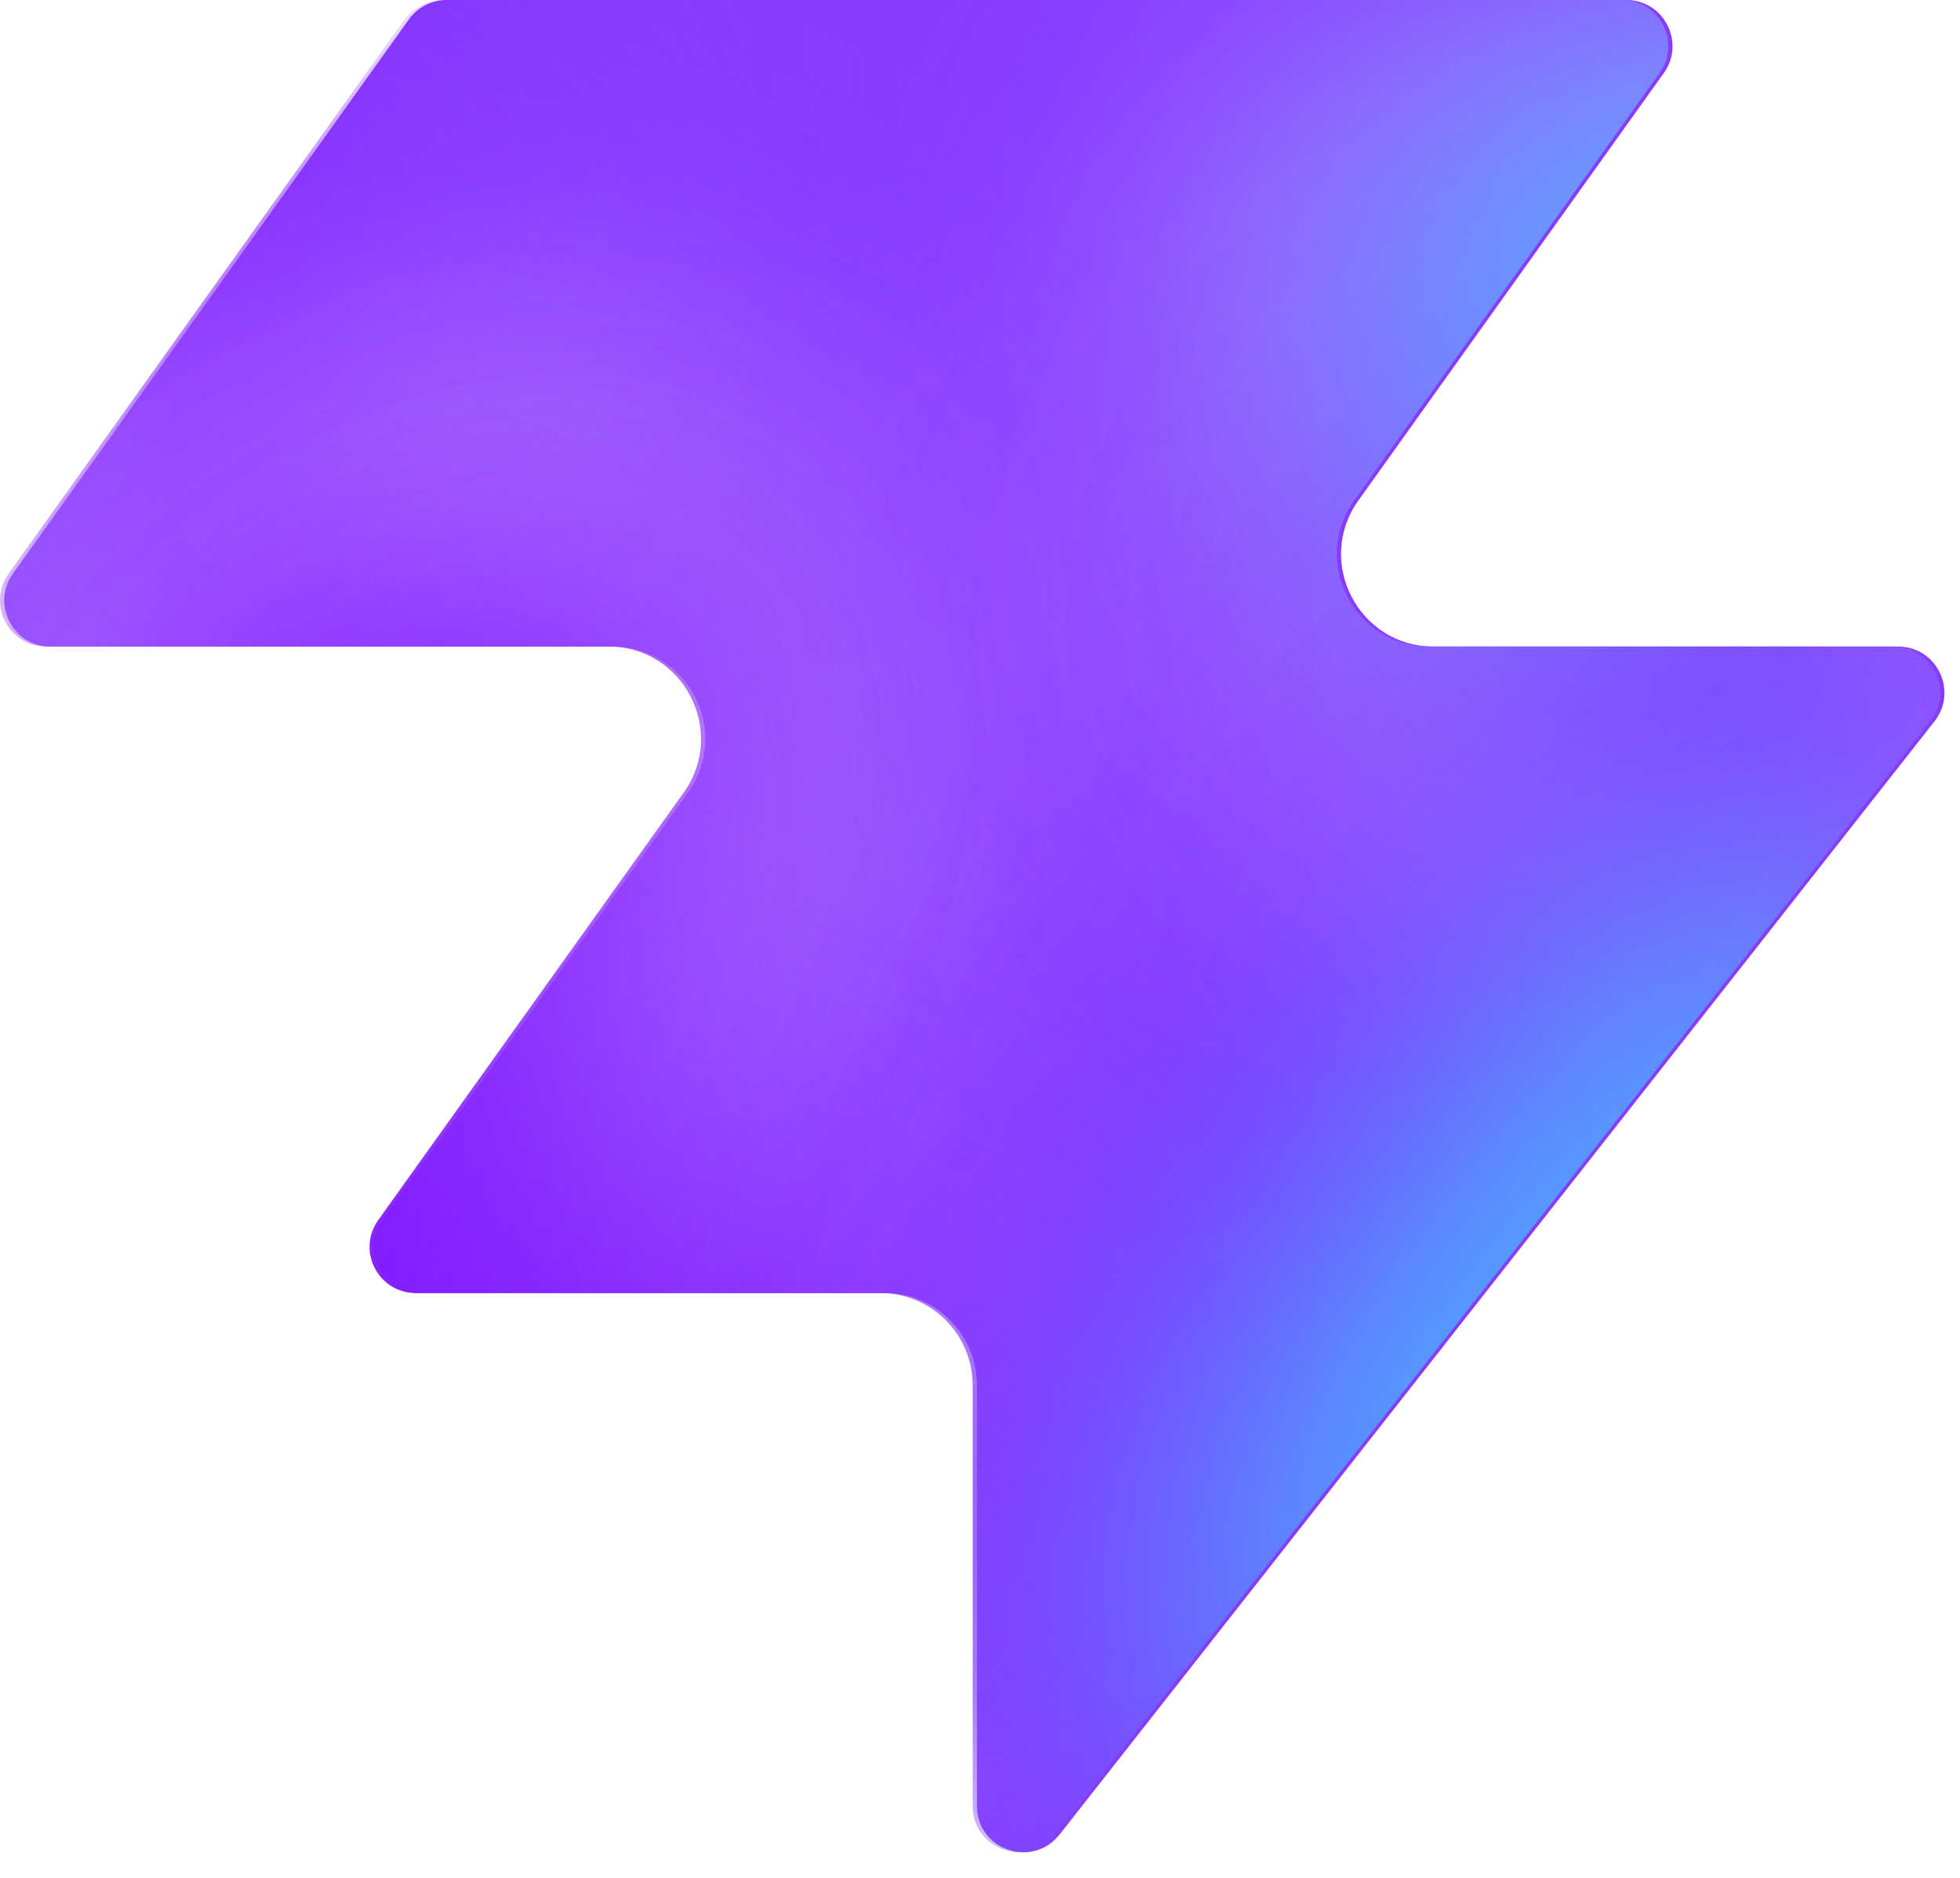
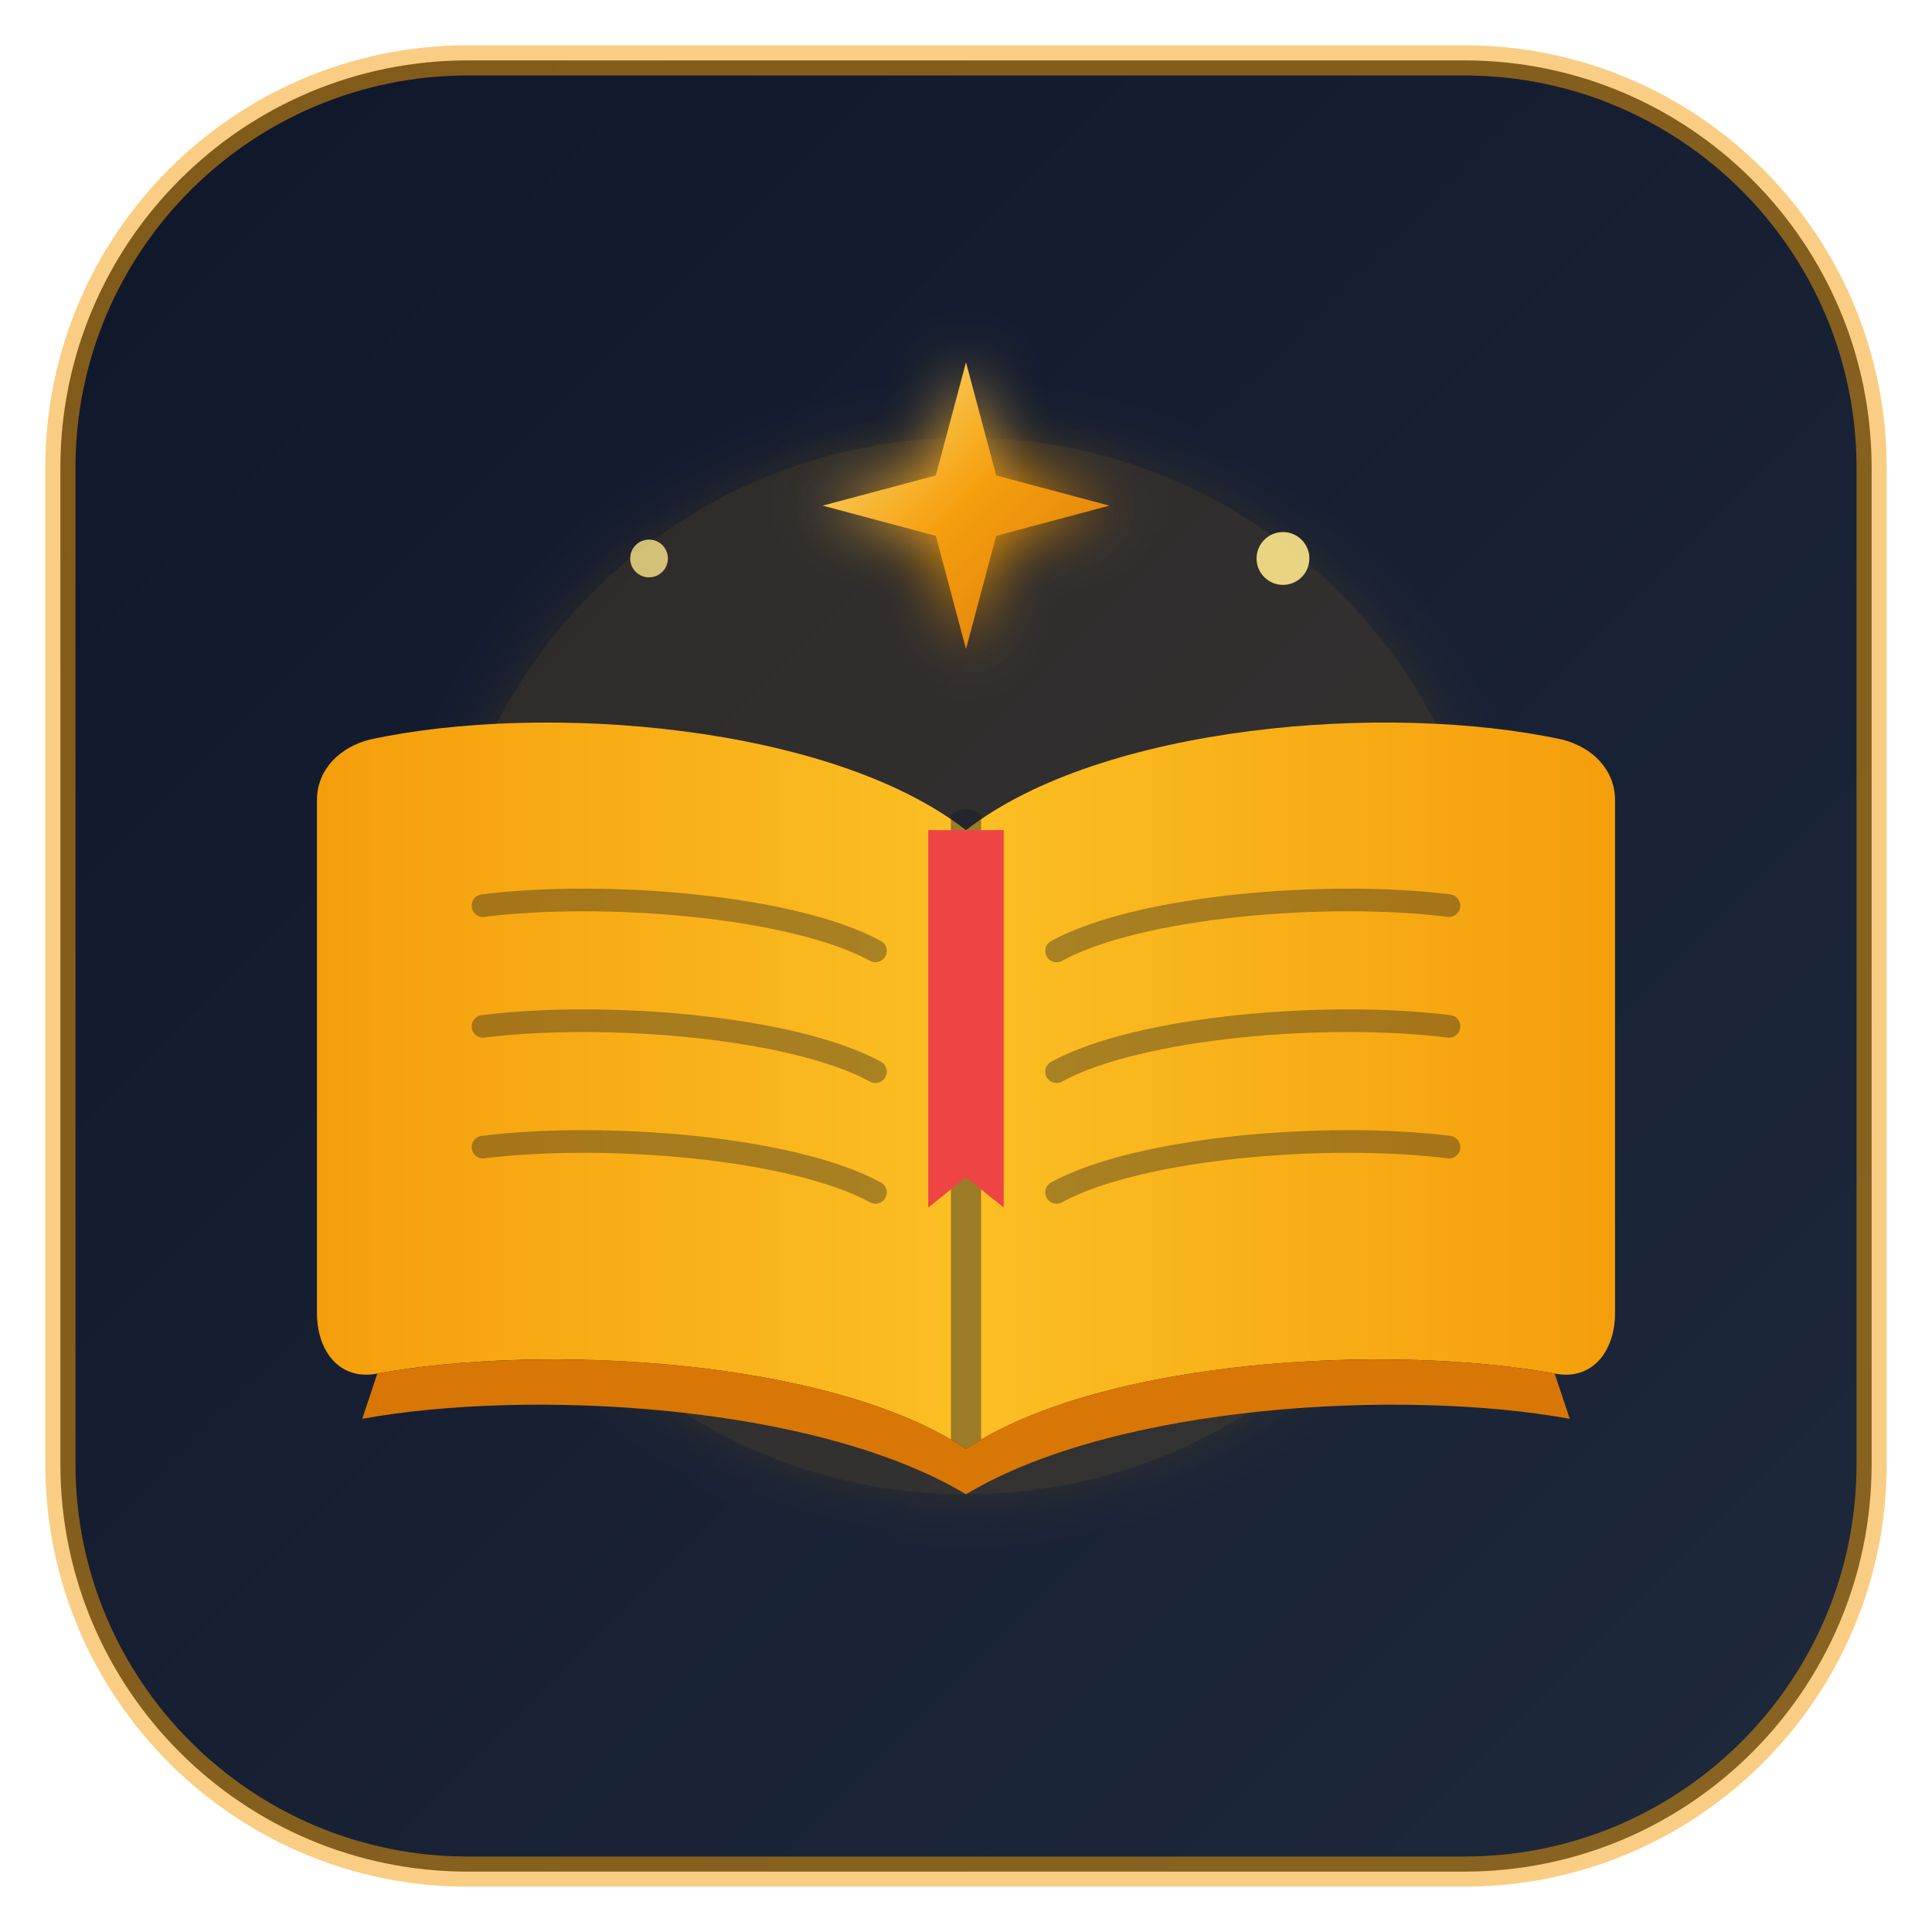
- <svg xmlns="http://www.w3.org/2000/svg" width="48" height="46" fill="none" viewBox="0 0 48 46">
-   <path fill="#863bff" d="M25.946 44.938c-.664.845-2.021.375-2.021-.698V33.937a2.26 2.26 0 0 0-2.262-2.262H10.287c-.92 0-1.456-1.04-.92-1.788l7.48-10.471c1.07-1.497 0-3.578-1.842-3.578H1.237c-.92 0-1.456-1.04-.92-1.788L10.013.474c.214-.297.556-.474.92-.474h28.894c.92 0 1.456 1.04.92 1.788l-7.48 10.471c-1.07 1.498 0 3.579 1.842 3.579h11.377c.943 0 1.473 1.088.89 1.83L25.947 44.94z" style="fill:#863bff;fill:color(display-p3 .525 .23 1);fill-opacity:1" />
-   <mask id="a" width="48" height="46" x="0" y="0" maskUnits="userSpaceOnUse" style="mask-type:alpha">
-     <path fill="#000" d="M25.842 44.938c-.664.844-2.021.375-2.021-.698V33.937a2.26 2.26 0 0 0-2.262-2.262H10.183c-.92 0-1.456-1.04-.92-1.788l7.48-10.471c1.07-1.498 0-3.579-1.842-3.579H1.133c-.92 0-1.456-1.04-.92-1.787L9.91.473c.214-.297.556-.474.92-.474h28.894c.92 0 1.456 1.04.92 1.788l-7.48 10.471c-1.07 1.498 0 3.578 1.842 3.578h11.377c.943 0 1.473 1.088.89 1.832L25.843 44.94z" style="fill:#000;fill-opacity:1" />
-   </mask>
-   <g mask="url(#a)">
-     <g filter="url(#b)">
-       <ellipse cx="5.508" cy="14.704" fill="#ede6ff" rx="5.508" ry="14.704" style="fill:#ede6ff;fill:color(display-p3 .927 .903 1);fill-opacity:1" transform="matrix(.00324 1 1 -.00324 -4.47 31.516)" />
-     </g>
-     <g filter="url(#c)">
-       <ellipse cx="10.399" cy="29.851" fill="#ede6ff" rx="10.399" ry="29.851" style="fill:#ede6ff;fill:color(display-p3 .927 .903 1);fill-opacity:1" transform="matrix(.00324 1 1 -.00324 -39.328 7.883)" />
-     </g>
-     <g filter="url(#d)">
-       <ellipse cx="5.508" cy="30.487" fill="#7e14ff" rx="5.508" ry="30.487" style="fill:#7e14ff;fill:color(display-p3 .492 .077 1);fill-opacity:1" transform="rotate(89.814 -25.913 -14.639)scale(1 -1)" />
-     </g>
-     <g filter="url(#e)">
-       <ellipse cx="5.508" cy="30.599" fill="#7e14ff" rx="5.508" ry="30.599" style="fill:#7e14ff;fill:color(display-p3 .492 .077 1);fill-opacity:1" transform="rotate(89.814 -32.644 -3.334)scale(1 -1)" />
-     </g>
-     <g filter="url(#f)">
-       <ellipse cx="5.508" cy="30.599" fill="#7e14ff" rx="5.508" ry="30.599" style="fill:#7e14ff;fill:color(display-p3 .492 .077 1);fill-opacity:1" transform="matrix(.00324 1 1 -.00324 -34.34 30.47)" />
-     </g>
-     <g filter="url(#g)">
-       <ellipse cx="14.072" cy="22.078" fill="#ede6ff" rx="14.072" ry="22.078" style="fill:#ede6ff;fill:color(display-p3 .927 .903 1);fill-opacity:1" transform="rotate(93.35 24.506 48.493)scale(-1 1)" />
-     </g>
-     <g filter="url(#h)">
-       <ellipse cx="3.47" cy="21.501" fill="#7e14ff" rx="3.47" ry="21.501" style="fill:#7e14ff;fill:color(display-p3 .492 .077 1);fill-opacity:1" transform="rotate(89.009 28.708 47.59)scale(-1 1)" />
-     </g>
-     <g filter="url(#i)">
-       <ellipse cx="3.47" cy="21.501" fill="#7e14ff" rx="3.47" ry="21.501" style="fill:#7e14ff;fill:color(display-p3 .492 .077 1);fill-opacity:1" transform="rotate(89.009 28.708 47.59)scale(-1 1)" />
-     </g>
-     <g filter="url(#j)">
-       <ellipse cx=".387" cy="8.972" fill="#7e14ff" rx="4.407" ry="29.108" style="fill:#7e14ff;fill:color(display-p3 .492 .077 1);fill-opacity:1" transform="rotate(39.51 .387 8.972)" />
-     </g>
-     <g filter="url(#k)">
-       <ellipse cx="47.523" cy="-6.092" fill="#7e14ff" rx="4.407" ry="29.108" style="fill:#7e14ff;fill:color(display-p3 .492 .077 1);fill-opacity:1" transform="rotate(37.892 47.523 -6.092)" />
-     </g>
-     <g filter="url(#l)">
-       <ellipse cx="41.412" cy="6.333" fill="#47bfff" rx="5.971" ry="9.665" style="fill:#47bfff;fill:color(display-p3 .28 .748 1);fill-opacity:1" transform="rotate(37.892 41.412 6.333)" />
-     </g>
-     <g filter="url(#m)">
-       <ellipse cx="-1.879" cy="38.332" fill="#7e14ff" rx="4.407" ry="29.108" style="fill:#7e14ff;fill:color(display-p3 .492 .077 1);fill-opacity:1" transform="rotate(37.892 -1.88 38.332)" />
-     </g>
-     <g filter="url(#n)">
-       <ellipse cx="-1.879" cy="38.332" fill="#7e14ff" rx="4.407" ry="29.108" style="fill:#7e14ff;fill:color(display-p3 .492 .077 1);fill-opacity:1" transform="rotate(37.892 -1.88 38.332)" />
-     </g>
-     <g filter="url(#o)">
-       <ellipse cx="35.651" cy="29.907" fill="#7e14ff" rx="4.407" ry="29.108" style="fill:#7e14ff;fill:color(display-p3 .492 .077 1);fill-opacity:1" transform="rotate(37.892 35.651 29.907)" />
-     </g>
-     <g filter="url(#p)">
-       <ellipse cx="38.418" cy="32.4" fill="#47bfff" rx="5.971" ry="15.297" style="fill:#47bfff;fill:color(display-p3 .28 .748 1);fill-opacity:1" transform="rotate(37.892 38.418 32.4)" />
-     </g>
-   </g>
+ <svg xmlns="http://www.w3.org/2000/svg" viewBox="0 0 512 512" fill="none">
  <defs>
-     <filter id="b" width="60.045" height="41.654" x="-19.77" y="16.149" color-interpolation-filters="sRGB" filterUnits="userSpaceOnUse">
-       <feFlood flood-opacity="0" result="BackgroundImageFix" />
-       <feBlend in="SourceGraphic" in2="BackgroundImageFix" result="shape" />
-       <feGaussianBlur result="effect1_foregroundBlur_2002_17158" stdDeviation="7.659" />
-     </filter>
-     <filter id="c" width="90.34" height="51.437" x="-54.613" y="-7.533" color-interpolation-filters="sRGB" filterUnits="userSpaceOnUse">
-       <feFlood flood-opacity="0" result="BackgroundImageFix" />
-       <feBlend in="SourceGraphic" in2="BackgroundImageFix" result="shape" />
-       <feGaussianBlur result="effect1_foregroundBlur_2002_17158" stdDeviation="7.659" />
-     </filter>
-     <filter id="d" width="79.355" height="29.4" x="-49.64" y="2.03" color-interpolation-filters="sRGB" filterUnits="userSpaceOnUse">
-       <feFlood flood-opacity="0" result="BackgroundImageFix" />
-       <feBlend in="SourceGraphic" in2="BackgroundImageFix" result="shape" />
-       <feGaussianBlur result="effect1_foregroundBlur_2002_17158" stdDeviation="4.596" />
-     </filter>
-     <filter id="e" width="79.579" height="29.4" x="-45.045" y="20.029" color-interpolation-filters="sRGB" filterUnits="userSpaceOnUse">
-       <feFlood flood-opacity="0" result="BackgroundImageFix" />
-       <feBlend in="SourceGraphic" in2="BackgroundImageFix" result="shape" />
-       <feGaussianBlur result="effect1_foregroundBlur_2002_17158" stdDeviation="4.596" />
-     </filter>
-     <filter id="f" width="79.579" height="29.4" x="-43.513" y="21.178" color-interpolation-filters="sRGB" filterUnits="userSpaceOnUse">
-       <feFlood flood-opacity="0" result="BackgroundImageFix" />
-       <feBlend in="SourceGraphic" in2="BackgroundImageFix" result="shape" />
-       <feGaussianBlur result="effect1_foregroundBlur_2002_17158" stdDeviation="4.596" />
-     </filter>
-     <filter id="g" width="74.749" height="58.852" x="15.756" y="-17.901" color-interpolation-filters="sRGB" filterUnits="userSpaceOnUse">
-       <feFlood flood-opacity="0" result="BackgroundImageFix" />
-       <feBlend in="SourceGraphic" in2="BackgroundImageFix" result="shape" />
-       <feGaussianBlur result="effect1_foregroundBlur_2002_17158" stdDeviation="7.659" />
-     </filter>
-     <filter id="h" width="61.377" height="25.362" x="23.548" y="2.284" color-interpolation-filters="sRGB" filterUnits="userSpaceOnUse">
-       <feFlood flood-opacity="0" result="BackgroundImageFix" />
-       <feBlend in="SourceGraphic" in2="BackgroundImageFix" result="shape" />
-       <feGaussianBlur result="effect1_foregroundBlur_2002_17158" stdDeviation="4.596" />
-     </filter>
-     <filter id="i" width="61.377" height="25.362" x="23.548" y="2.284" color-interpolation-filters="sRGB" filterUnits="userSpaceOnUse">
-       <feFlood flood-opacity="0" result="BackgroundImageFix" />
-       <feBlend in="SourceGraphic" in2="BackgroundImageFix" result="shape" />
-       <feGaussianBlur result="effect1_foregroundBlur_2002_17158" stdDeviation="4.596" />
-     </filter>
-     <filter id="j" width="56.045" height="63.649" x="-27.636" y="-22.853" color-interpolation-filters="sRGB" filterUnits="userSpaceOnUse">
-       <feFlood flood-opacity="0" result="BackgroundImageFix" />
-       <feBlend in="SourceGraphic" in2="BackgroundImageFix" result="shape" />
-       <feGaussianBlur result="effect1_foregroundBlur_2002_17158" stdDeviation="4.596" />
-     </filter>
-     <filter id="k" width="54.814" height="64.646" x="20.116" y="-38.415" color-interpolation-filters="sRGB" filterUnits="userSpaceOnUse">
-       <feFlood flood-opacity="0" result="BackgroundImageFix" />
-       <feBlend in="SourceGraphic" in2="BackgroundImageFix" result="shape" />
-       <feGaussianBlur result="effect1_foregroundBlur_2002_17158" stdDeviation="4.596" />
-     </filter>
-     <filter id="l" width="33.541" height="35.313" x="24.641" y="-11.323" color-interpolation-filters="sRGB" filterUnits="userSpaceOnUse">
-       <feFlood flood-opacity="0" result="BackgroundImageFix" />
-       <feBlend in="SourceGraphic" in2="BackgroundImageFix" result="shape" />
-       <feGaussianBlur result="effect1_foregroundBlur_2002_17158" stdDeviation="4.596" />
-     </filter>
-     <filter id="m" width="54.814" height="64.646" x="-29.286" y="6.009" color-interpolation-filters="sRGB" filterUnits="userSpaceOnUse">
-       <feFlood flood-opacity="0" result="BackgroundImageFix" />
-       <feBlend in="SourceGraphic" in2="BackgroundImageFix" result="shape" />
-       <feGaussianBlur result="effect1_foregroundBlur_2002_17158" stdDeviation="4.596" />
-     </filter>
-     <filter id="n" width="54.814" height="64.646" x="-29.286" y="6.009" color-interpolation-filters="sRGB" filterUnits="userSpaceOnUse">
-       <feFlood flood-opacity="0" result="BackgroundImageFix" />
-       <feBlend in="SourceGraphic" in2="BackgroundImageFix" result="shape" />
-       <feGaussianBlur result="effect1_foregroundBlur_2002_17158" stdDeviation="4.596" />
-     </filter>
-     <filter id="o" width="54.814" height="64.646" x="8.244" y="-2.416" color-interpolation-filters="sRGB" filterUnits="userSpaceOnUse">
-       <feFlood flood-opacity="0" result="BackgroundImageFix" />
-       <feBlend in="SourceGraphic" in2="BackgroundImageFix" result="shape" />
-       <feGaussianBlur result="effect1_foregroundBlur_2002_17158" stdDeviation="4.596" />
-     </filter>
-     <filter id="p" width="39.409" height="43.623" x="18.713" y="10.588" color-interpolation-filters="sRGB" filterUnits="userSpaceOnUse">
-       <feFlood flood-opacity="0" result="BackgroundImageFix" />
-       <feBlend in="SourceGraphic" in2="BackgroundImageFix" result="shape" />
-       <feGaussianBlur result="effect1_foregroundBlur_2002_17158" stdDeviation="4.596" />
+     <linearGradient id="bgGrad" x1="0%" y1="0%" x2="100%" y2="100%">
+       <stop offset="0%" stop-color="#0F172A" />
+       <stop offset="100%" stop-color="#1E293B" />
+     </linearGradient>
+     <linearGradient id="goldGrad" x1="0%" y1="0%" x2="100%" y2="100%">
+       <stop offset="0%" stop-color="#FDE68A" />
+       <stop offset="50%" stop-color="#F59E0B" />
+       <stop offset="100%" stop-color="#D97706" />
+     </linearGradient>
+     <linearGradient id="pageLeft" x1="0%" y1="0%" x2="100%" y2="0%">
+       <stop offset="0%" stop-color="#F59E0B" />
+       <stop offset="100%" stop-color="#FBBF24" />
+     </linearGradient>
+     <linearGradient id="pageRight" x1="0%" y1="0%" x2="100%" y2="0%">
+       <stop offset="0%" stop-color="#FBBF24" />
+       <stop offset="100%" stop-color="#F59E0B" />
+     </linearGradient>
+     <filter id="glow" x="-20%" y="-20%" width="140%" height="140%">
+       <feGaussianBlur stdDeviation="8" result="blur" />
+       <feComposite in="SourceGraphic" in2="blur" operator="over" />
    </filter>
  </defs>
+   <rect x="16" y="16" width="480" height="480" rx="108" fill="url(#bgGrad)" stroke="#F59E0B" stroke-width="8" stroke-opacity="0.5" />
+   <circle cx="256" cy="256" r="140" fill="#F59E0B" opacity="0.12" filter="url(#glow)" />
+   <path d="M256 96 L264 126 L294 134 L264 142 L256 172 L248 142 L218 134 L248 126 Z" fill="url(#goldGrad)" filter="url(#glow)" />
+   <circle cx="340" cy="148" r="7" fill="#FDE68A" opacity="0.9" />
+   <circle cx="172" cy="148" r="5" fill="#FDE68A" opacity="0.8" />
+   <path d="M256 384 C220 360 144 356 100 364 C90 366 84 358 84 348 L84 212 C84 204 90 198 98 196 C144 186 220 192 256 220 Z" fill="url(#pageLeft)" />
+   <path d="M256 384 C292 360 368 356 412 364 C422 366 428 358 428 348 L428 212 C428 204 422 198 414 196 C368 186 292 192 256 220 Z" fill="url(#pageRight)" />
+   <path d="M252 216 L252 388 C254 390 258 390 260 388 L260 216 C258 214 254 214 252 216 Z" fill="#0F172A" opacity="0.4" />
+   <path d="M100 364 C144 356 220 360 256 384 C292 360 368 356 412 364 L416 376 C372 368 296 372 256 396 C216 372 140 368 96 376 Z" fill="#D97706" />
+   <path d="M128 240 C160 236 210 240 232 252" stroke="#0F172A" stroke-width="6" stroke-linecap="round" stroke-opacity="0.35" />
+   <path d="M128 272 C160 268 210 272 232 284" stroke="#0F172A" stroke-width="6" stroke-linecap="round" stroke-opacity="0.35" />
+   <path d="M128 304 C160 300 210 304 232 316" stroke="#0F172A" stroke-width="6" stroke-linecap="round" stroke-opacity="0.35" />
+   <path d="M280 252 C302 240 352 236 384 240" stroke="#0F172A" stroke-width="6" stroke-linecap="round" stroke-opacity="0.35" />
+   <path d="M280 284 C302 272 352 268 384 272" stroke="#0F172A" stroke-width="6" stroke-linecap="round" stroke-opacity="0.35" />
+   <path d="M280 316 C302 304 352 300 384 304" stroke="#0F172A" stroke-width="6" stroke-linecap="round" stroke-opacity="0.35" />
+   <path d="M246 220 L246 320 L256 312 L266 320 L266 220 Z" fill="#EF4444" />
</svg>
